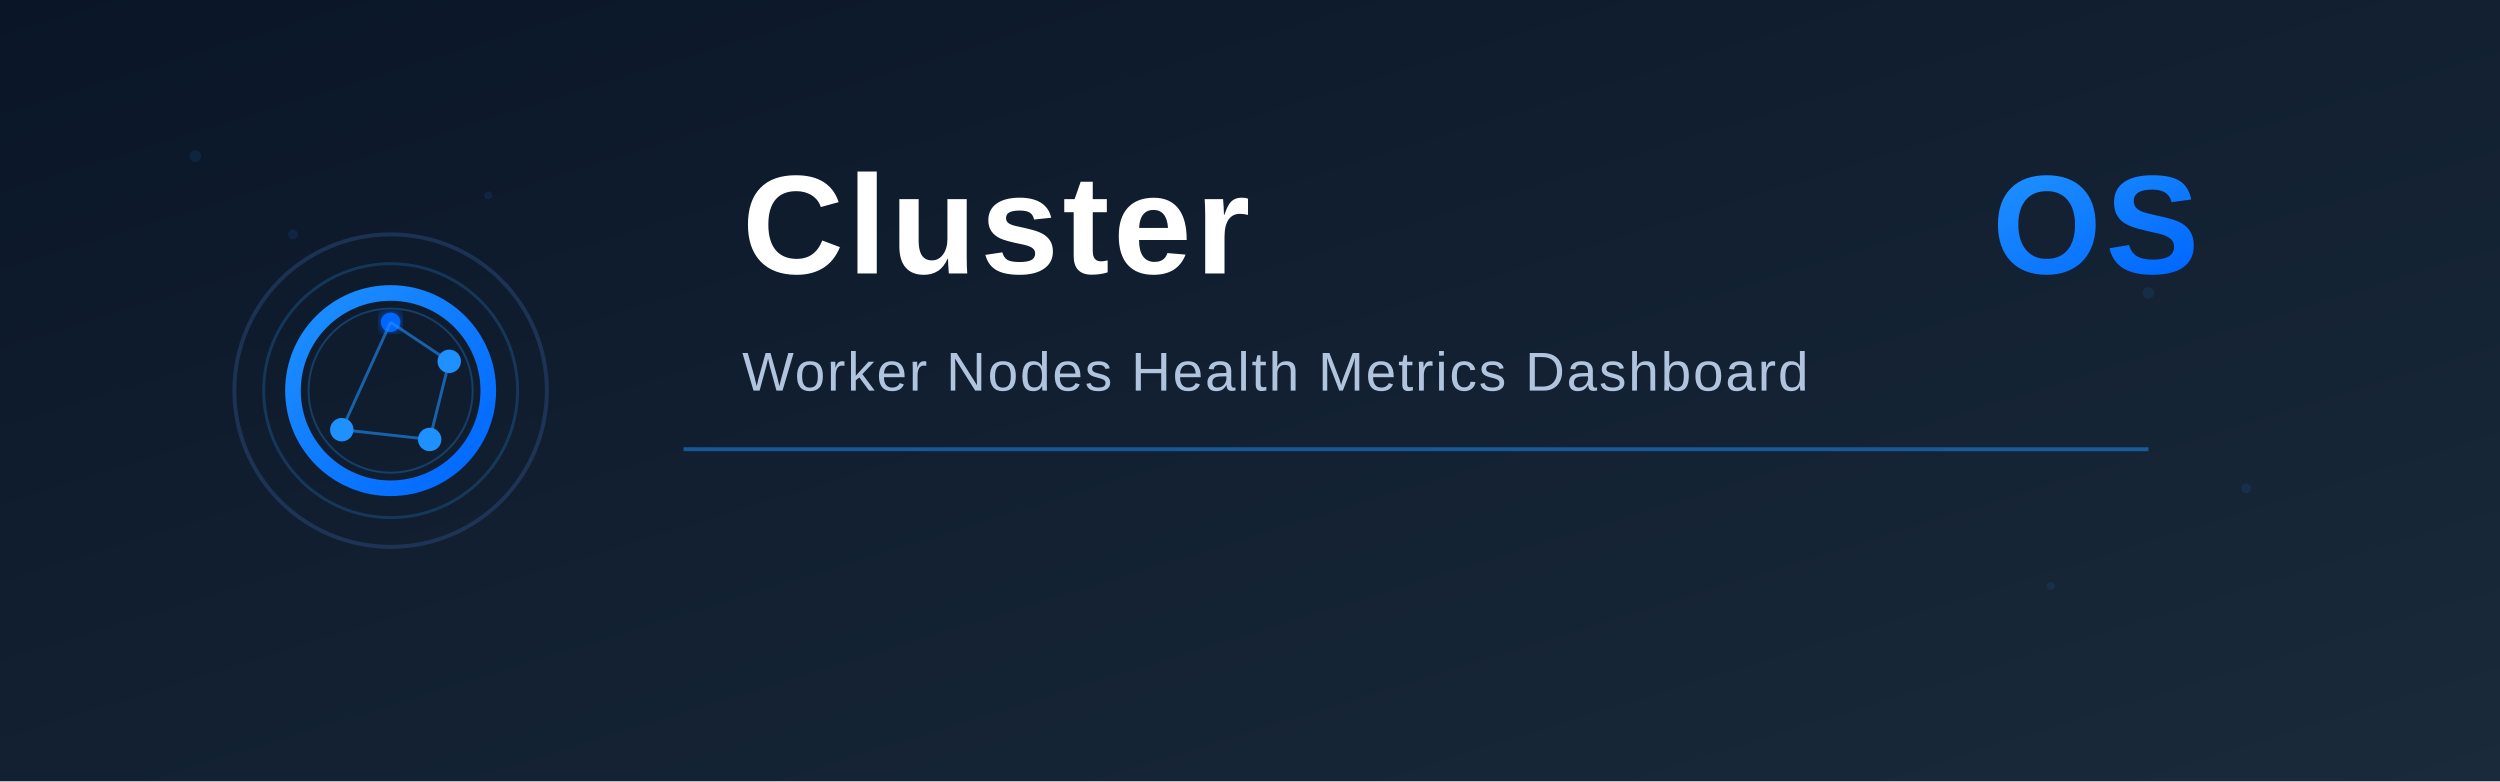
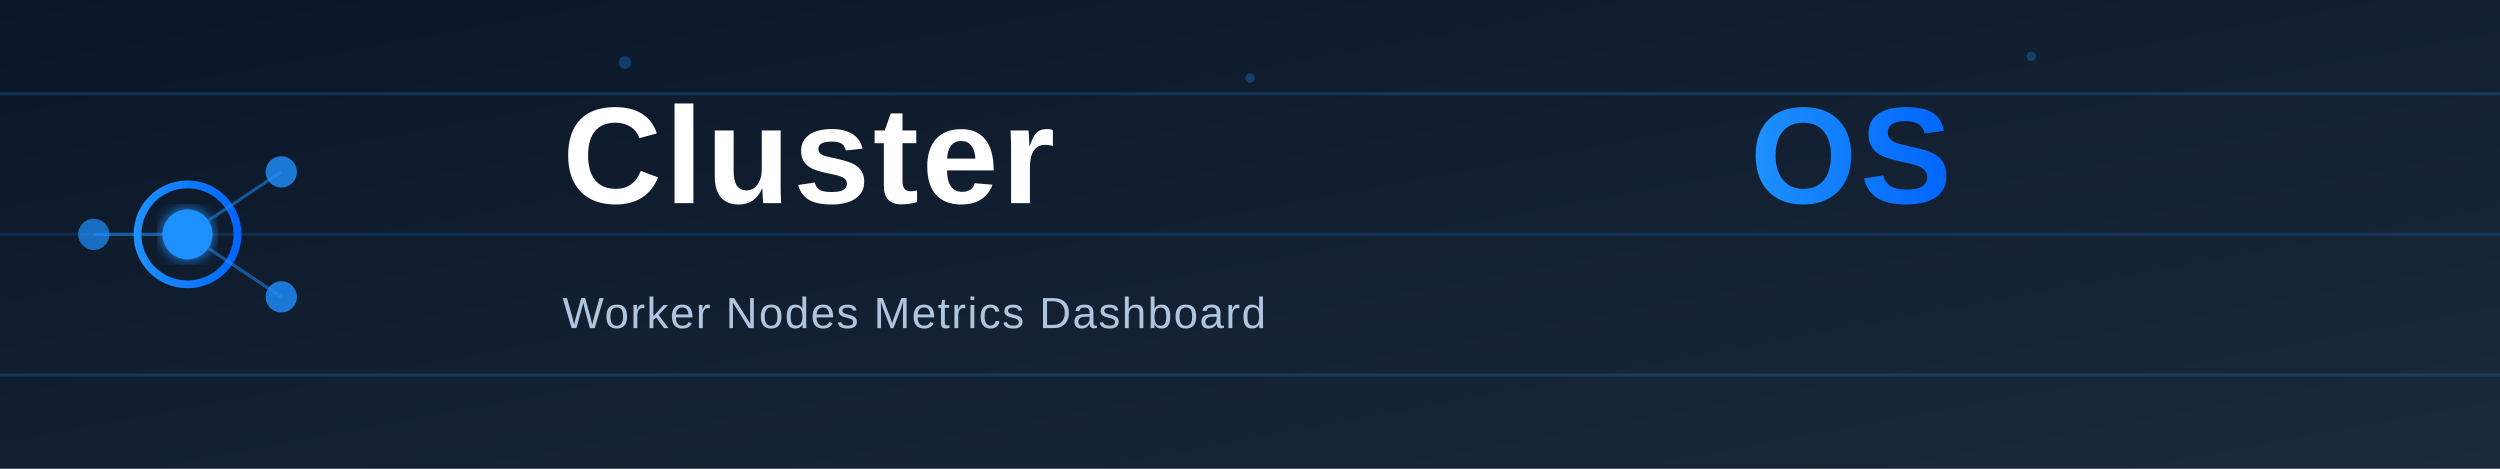
- <svg xmlns="http://www.w3.org/2000/svg" viewBox="0 0 1280 400">
+ <svg xmlns="http://www.w3.org/2000/svg" viewBox="0 0 800 150" preserveAspectRatio="xMidYMid slice">
  <defs>
    <linearGradient id="bgGradient" x1="0%" y1="0%" x2="100%" y2="100%">
      <stop offset="0%" style="stop-color:#0a1628;stop-opacity:1" />
      <stop offset="100%" style="stop-color:#1a2a3a;stop-opacity:1" />
    </linearGradient>
-     <linearGradient id="accentGradient" x1="0%" y1="0%" x2="100%" y2="100%">
+     <linearGradient id="accentGradient" x1="0%" y1="0%" x2="100%" y2="0%">
      <stop offset="0%" style="stop-color:#1e90ff;stop-opacity:1" />
      <stop offset="100%" style="stop-color:#0066ff;stop-opacity:1" />
    </linearGradient>
    <filter id="glow">
-       <feGaussianBlur stdDeviation="3" result="coloredBlur" />
+       <feGaussianBlur stdDeviation="2" result="coloredBlur" />
      <feMerge>
        <feMergeNode in="coloredBlur" />
        <feMergeNode in="SourceGraphic" />
      </feMerge>
    </filter>
  </defs>
-   <rect width="1280" height="400" fill="url(#bgGradient)" />
-   <path stroke="#1e90ff" stroke-width="2" fill="none" opacity="0.3">
-     <animate attributeName="d" values="M 0,50 Q 320,50 640,50 T 1280,50;               M 0,80 Q 320,60 640,50 T 1280,70;               M 0,50 Q 320,50 640,50 T 1280,50" dur="4s" repeatCount="indefinite" />
-   </path>
-   <circle cx="200" cy="200" r="80" fill="none" stroke="#2a4a7a" stroke-width="2" opacity="0.5" />
-   <circle cx="200" cy="200" r="65" fill="none" stroke="#1e5f99" stroke-width="1.5" opacity="0.4" />
-   <g transform="translate(200, 200)">
-     <circle cx="0" cy="0" r="50" fill="none" stroke="url(#accentGradient)" stroke-width="8" />
-     <circle cx="0" cy="0" r="42" fill="none" stroke="#1e90ff" stroke-width="1" opacity="0.3" />
-     <circle cx="30" cy="-15" r="6" fill="#1e90ff" />
-     <circle cx="-25" cy="20" r="6" fill="#1e90ff" />
-     <circle cx="20" cy="25" r="6" fill="#1e90ff" />
-     <circle cx="0" cy="-35" r="5" fill="#0066ff" filter="url(#glow)" />
-     <line x1="30" y1="-15" x2="0" y2="-35" stroke="#1e90ff" stroke-width="1.5" opacity="0.6" />
-     <line x1="0" y1="-35" x2="-25" y2="20" stroke="#1e90ff" stroke-width="1.5" opacity="0.6" />
-     <line x1="-25" y1="20" x2="20" y2="25" stroke="#1e90ff" stroke-width="1.5" opacity="0.6" />
-     <line x1="20" y1="25" x2="30" y2="-15" stroke="#1e90ff" stroke-width="1.5" opacity="0.6" />
+   <rect width="800" height="150" fill="url(#bgGradient)" />
+   <line x1="0" y1="30" x2="800" y2="30" stroke="#1e90ff" stroke-width="1" opacity="0.2" />
+   <line x1="0" y1="75" x2="800" y2="75" stroke="#1e90ff" stroke-width="1" opacity="0.15" />
+   <line x1="0" y1="120" x2="800" y2="120" stroke="#1e90ff" stroke-width="1" opacity="0.2" />
+   <g transform="translate(60, 75)">
+     <circle cx="0" cy="0" r="16" fill="none" stroke="url(#accentGradient)" stroke-width="2.5" />
+     <circle cx="0" cy="0" r="8" fill="#1e90ff" filter="url(#glow)" />
+     <circle cx="30" cy="-20" r="5" fill="#1e90ff" opacity="0.8" />
+     <circle cx="30" cy="20" r="5" fill="#1e90ff" opacity="0.8" />
+     <circle cx="-30" cy="0" r="5" fill="#1e90ff" opacity="0.7" />
+     <line x1="0" y1="0" x2="30" y2="-20" stroke="#1e90ff" stroke-width="1" opacity="0.5" />
+     <line x1="0" y1="0" x2="30" y2="20" stroke="#1e90ff" stroke-width="1" opacity="0.5" />
+     <line x1="0" y1="0" x2="-30" y2="0" stroke="#1e90ff" stroke-width="1" opacity="0.5" />
  </g>
-   <text x="380" y="140" font-family="Arial, sans-serif" font-size="72" font-weight="bold" fill="#ffffff" letter-spacing="2">Cluster</text>
-   <text x="1020" y="140" font-family="Arial, sans-serif" font-size="72" font-weight="bold" fill="url(#accentGradient)" letter-spacing="2">OS</text>
-   <text x="380" y="200" font-family="Arial, sans-serif" font-size="28" fill="#b0c4de" font-weight="300" letter-spacing="1">Worker Nodes Health Metrics Dashboard</text>
-   <line x1="350" y1="230" x2="1100" y2="230" stroke="#1e90ff" stroke-width="2" opacity="0.5" />
-   <g opacity="0.1">
-     <circle cx="100" cy="80" r="3" fill="#1e90ff" />
-     <circle cx="150" cy="120" r="2.5" fill="#1e90ff" />
-     <circle cx="250" cy="100" r="2" fill="#1e90ff" />
-     <circle cx="1100" cy="150" r="3" fill="#1e90ff" />
-     <circle cx="1150" cy="250" r="2.5" fill="#1e90ff" />
-     <circle cx="1050" cy="300" r="2" fill="#1e90ff" />
+   <text x="180" y="65" font-family="Arial, sans-serif" font-size="44" font-weight="bold" fill="#ffffff" letter-spacing="1">Cluster</text>
+   <text x="560" y="65" font-family="Arial, sans-serif" font-size="44" font-weight="bold" fill="url(#accentGradient)" letter-spacing="1">OS</text>
+   <text x="180" y="105" font-family="Arial, sans-serif" font-size="14" fill="#b0c4de" font-weight="300" letter-spacing="0.5">Worker Nodes Metrics Dashboard</text>
+   <g opacity="0.3">
+     <circle cx="200" cy="20" r="2" fill="#1e90ff" />
+     <circle cx="400" cy="25" r="1.5" fill="#1e90ff" />
+     <circle cx="650" cy="18" r="1.5" fill="#1e90ff" />
  </g>
</svg>
